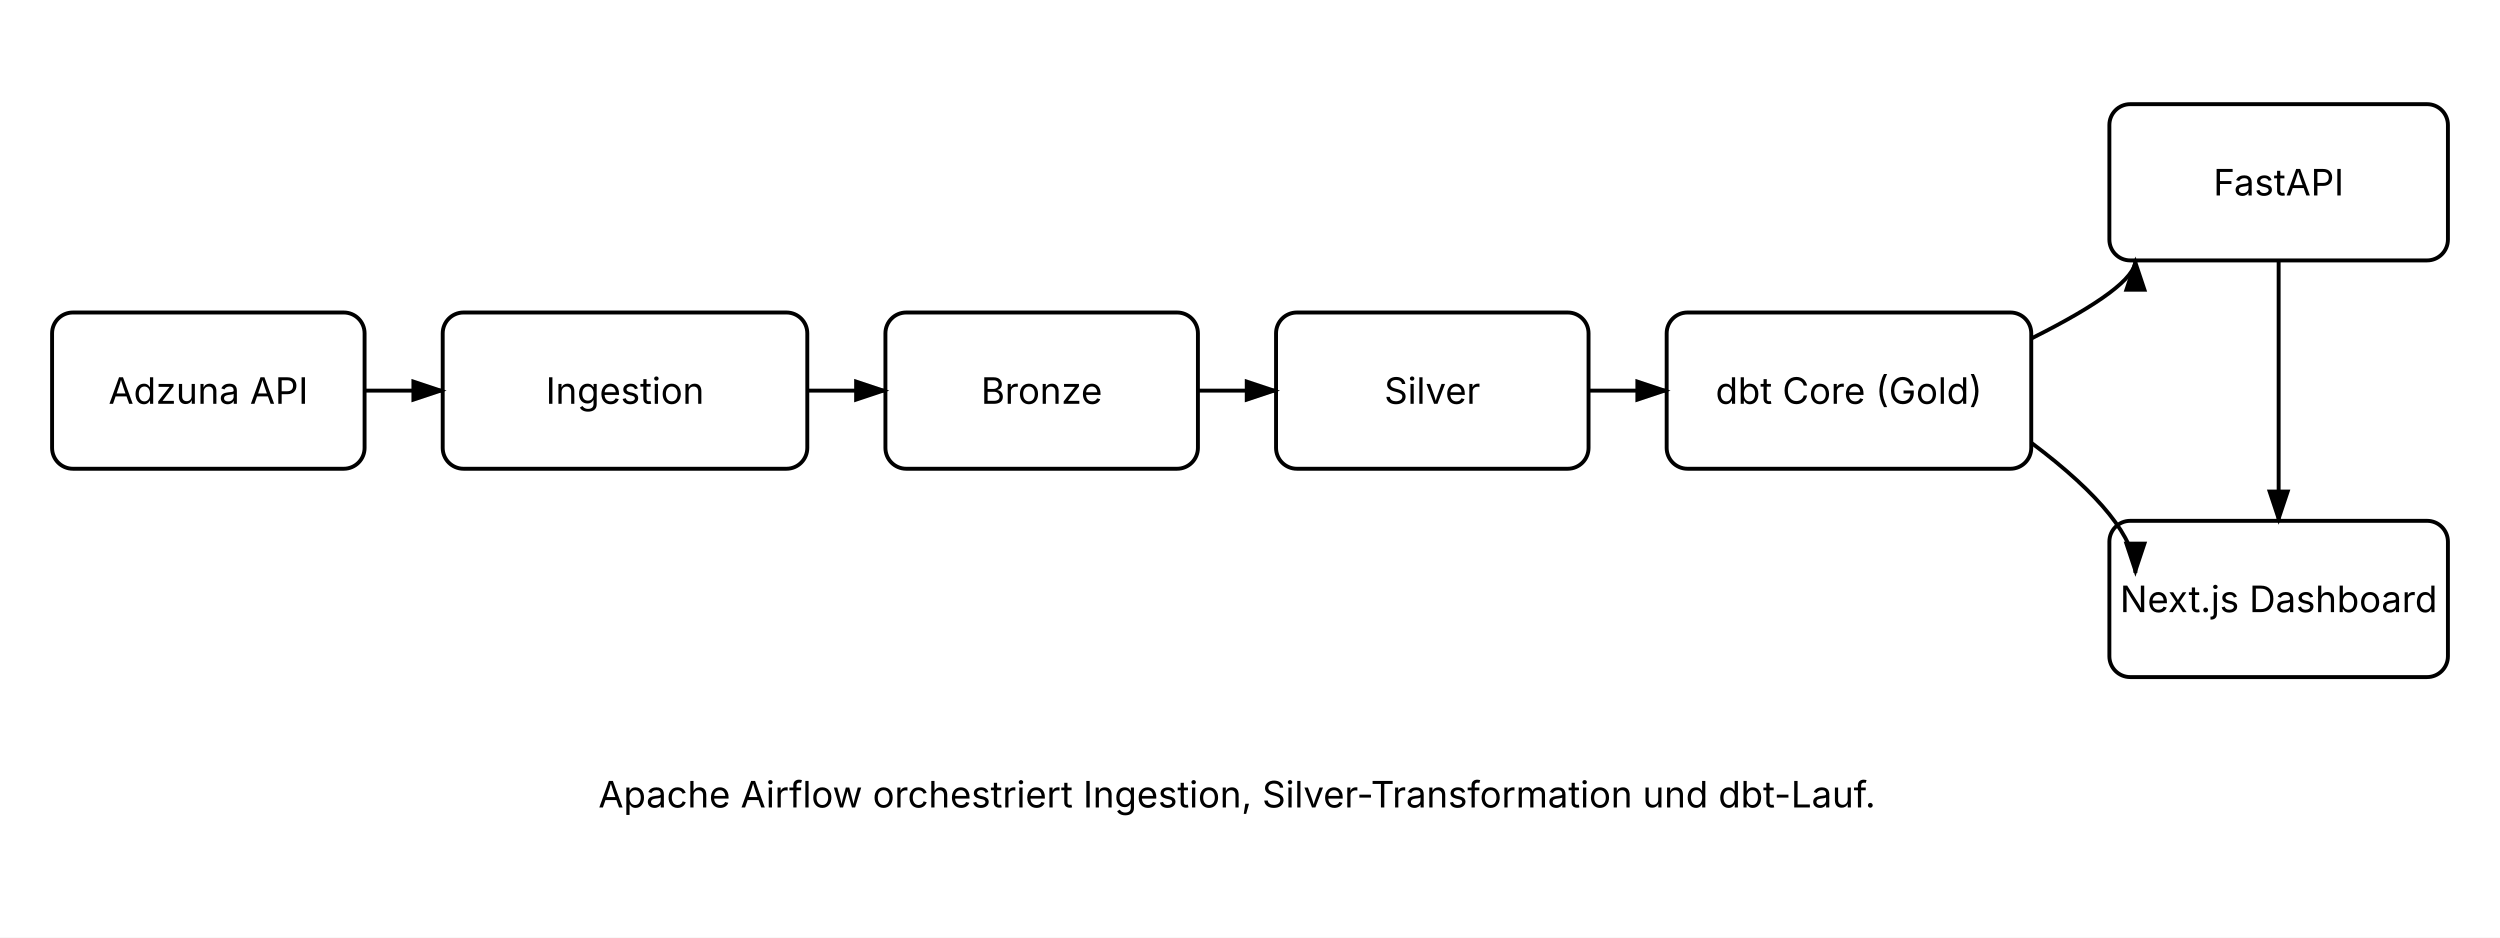
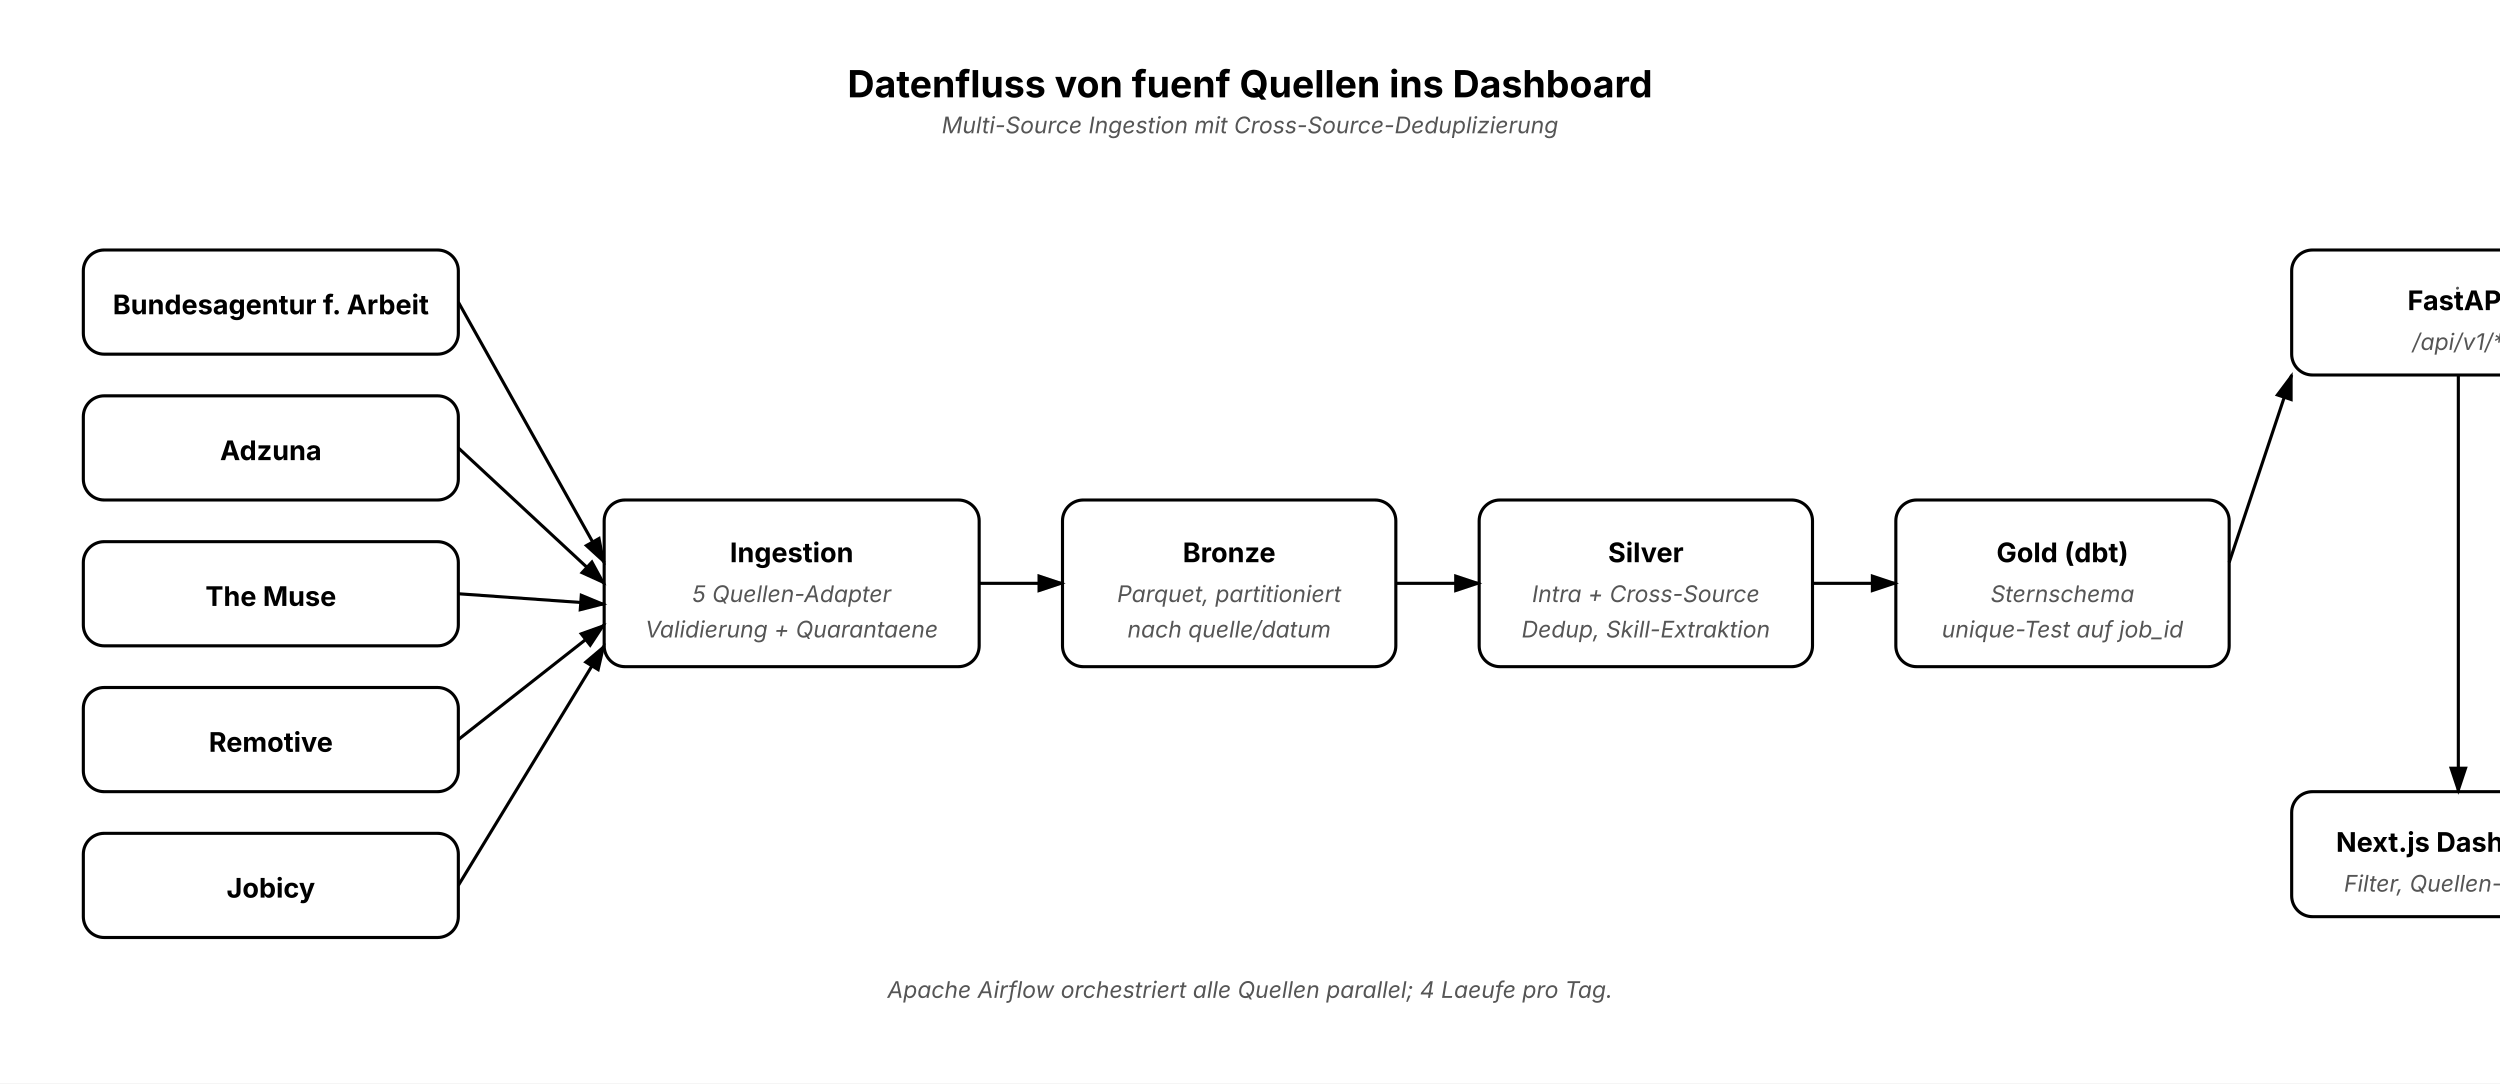
- <svg xmlns="http://www.w3.org/2000/svg" viewBox="0 0 960 360" font-family="Inter, system-ui, sans-serif" font-size="14">
+ <svg xmlns="http://www.w3.org/2000/svg" viewBox="0 0 1200 520" font-family="Inter, system-ui, sans-serif" font-size="13">
  <style>
    .knoten { fill: #ffffff; stroke: #000000; stroke-width: 1.5; }
    .text { fill: #000000; text-anchor: middle; dominant-baseline: middle; }
+     .titel { font-weight: 700; }
+     .sub { font-size: 11px; fill: #555555; font-style: italic; }
    .pfeil { stroke: #000000; stroke-width: 1.5; fill: none; }
  </style>
  <rect width="100%" height="100%" fill="#ffffff" />
-   <g>
-     <rect class="knoten" x="20" y="120" width="120" height="60" rx="8" />
-     <text class="text" x="80" y="150">Adzuna API</text>
-     <rect class="knoten" x="170" y="120" width="140" height="60" rx="8" />
-     <text class="text" x="240" y="150">Ingestion</text>
-     <rect class="knoten" x="340" y="120" width="120" height="60" rx="8" />
-     <text class="text" x="400" y="150">Bronze</text>
-     <rect class="knoten" x="490" y="120" width="120" height="60" rx="8" />
-     <text class="text" x="550" y="150">Silver</text>
-     <rect class="knoten" x="640" y="120" width="140" height="60" rx="8" />
-     <text class="text" x="710" y="150">dbt Core (Gold)</text>
-     <rect class="knoten" x="810" y="40" width="130" height="60" rx="8" />
-     <text class="text" x="875" y="70">FastAPI</text>
-     <rect class="knoten" x="810" y="200" width="130" height="60" rx="8" />
-     <text class="text" x="875" y="230">Next.js Dashboard</text>
-     <path class="pfeil" d="M140 150 L170 150" marker-end="url(#pfeilspitze)" />
-     <path class="pfeil" d="M310 150 L340 150" marker-end="url(#pfeilspitze)" />
-     <path class="pfeil" d="M460 150 L490 150" marker-end="url(#pfeilspitze)" />
-     <path class="pfeil" d="M610 150 L640 150" marker-end="url(#pfeilspitze)" />
-     <path class="pfeil" d="M780 130 Q820 110 820 100" marker-end="url(#pfeilspitze)" />
-     <path class="pfeil" d="M780 170 Q820 200 820 220" marker-end="url(#pfeilspitze)" />
-     <path class="pfeil" d="M875 100 L875 200" marker-end="url(#pfeilspitze)" />
-     <text class="text" x="475" y="305">Apache Airflow orchestriert Ingestion, Silver-Transformation und dbt-Lauf.</text>
-   </g>
+   <text x="600" y="40" class="text titel" font-size="18">Datenfluss von fuenf Quellen ins Dashboard</text>
+   <text x="600" y="60" class="text sub">Multi-Source Ingestion mit Cross-Source-Deduplizierung</text>
+   <rect x="40" y="120" width="180" height="50" rx="10" class="knoten" />
+   <text x="130" y="146" class="text titel">Bundesagentur f. Arbeit</text>
+   <rect x="40" y="190" width="180" height="50" rx="10" class="knoten" />
+   <text x="130" y="216" class="text titel">Adzuna</text>
+   <rect x="40" y="260" width="180" height="50" rx="10" class="knoten" />
+   <text x="130" y="286" class="text titel">The Muse</text>
+   <rect x="40" y="330" width="180" height="50" rx="10" class="knoten" />
+   <text x="130" y="356" class="text titel">Remotive</text>
+   <rect x="40" y="400" width="180" height="50" rx="10" class="knoten" />
+   <text x="130" y="426" class="text titel">Jobicy</text>
+   <rect x="290" y="240" width="180" height="80" rx="10" class="knoten" />
+   <text x="380" y="265" class="text titel">Ingestion</text>
+   <text x="380" y="285" class="text sub">5 Quellen-Adapter</text>
+   <text x="380" y="302" class="text sub">Validierung + Quarantaene</text>
+   <rect x="510" y="240" width="160" height="80" rx="10" class="knoten" />
+   <text x="590" y="265" class="text titel">Bronze</text>
+   <text x="590" y="285" class="text sub">Parquet, partitioniert</text>
+   <text x="590" y="302" class="text sub">nach quelle/datum</text>
+   <rect x="710" y="240" width="160" height="80" rx="10" class="knoten" />
+   <text x="790" y="265" class="text titel">Silver</text>
+   <text x="790" y="285" class="text sub">Intra + Cross-Source</text>
+   <text x="790" y="302" class="text sub">Dedup, Skill-Extraktion</text>
+   <rect x="910" y="240" width="160" height="80" rx="10" class="knoten" />
+   <text x="990" y="265" class="text titel">Gold (dbt)</text>
+   <text x="990" y="285" class="text sub">Sternschema</text>
+   <text x="990" y="302" class="text sub">unique-Test auf job_id</text>
+   <rect x="1100" y="120" width="160" height="60" rx="10" class="knoten" />
+   <text x="1180" y="144" class="text titel">FastAPI</text>
+   <text x="1180" y="164" class="text sub">/api/v1/*</text>
+   <text x="1180" y="135" class="text sub" font-size="0">.</text>
+   <rect x="1100" y="380" width="160" height="60" rx="10" class="knoten" />
+   <text x="1180" y="404" class="text titel">Next.js Dashboard</text>
+   <text x="1180" y="424" class="text sub">Filter, Quellen-Badge</text>
+   <path class="pfeil" d="M220 145 L290 270" marker-end="url(#pf)" />
+   <path class="pfeil" d="M220 215 L290 280" marker-end="url(#pf)" />
+   <path class="pfeil" d="M220 285 L290 290" marker-end="url(#pf)" />
+   <path class="pfeil" d="M220 355 L290 300" marker-end="url(#pf)" />
+   <path class="pfeil" d="M220 425 L290 310" marker-end="url(#pf)" />
+   <path class="pfeil" d="M470 280 L510 280" marker-end="url(#pf)" />
+   <path class="pfeil" d="M670 280 L710 280" marker-end="url(#pf)" />
+   <path class="pfeil" d="M870 280 L910 280" marker-end="url(#pf)" />
+   <path class="pfeil" d="M1070 270 L1100 180" marker-end="url(#pf)" />
+   <path class="pfeil" d="M1180 180 L1180 380" marker-end="url(#pf)" />
+   <text x="600" y="475" class="text sub">Apache Airflow orchestriert alle Quellen parallel; 4 Laeufe pro Tag.</text>
  <defs>
-     <marker id="pfeilspitze" markerWidth="10" markerHeight="10" refX="8" refY="3" orient="auto">
+     <marker id="pf" markerWidth="10" markerHeight="10" refX="8" refY="3" orient="auto">
      <path d="M0,0 L0,6 L9,3 z" fill="#000000" />
    </marker>
  </defs>
</svg>
